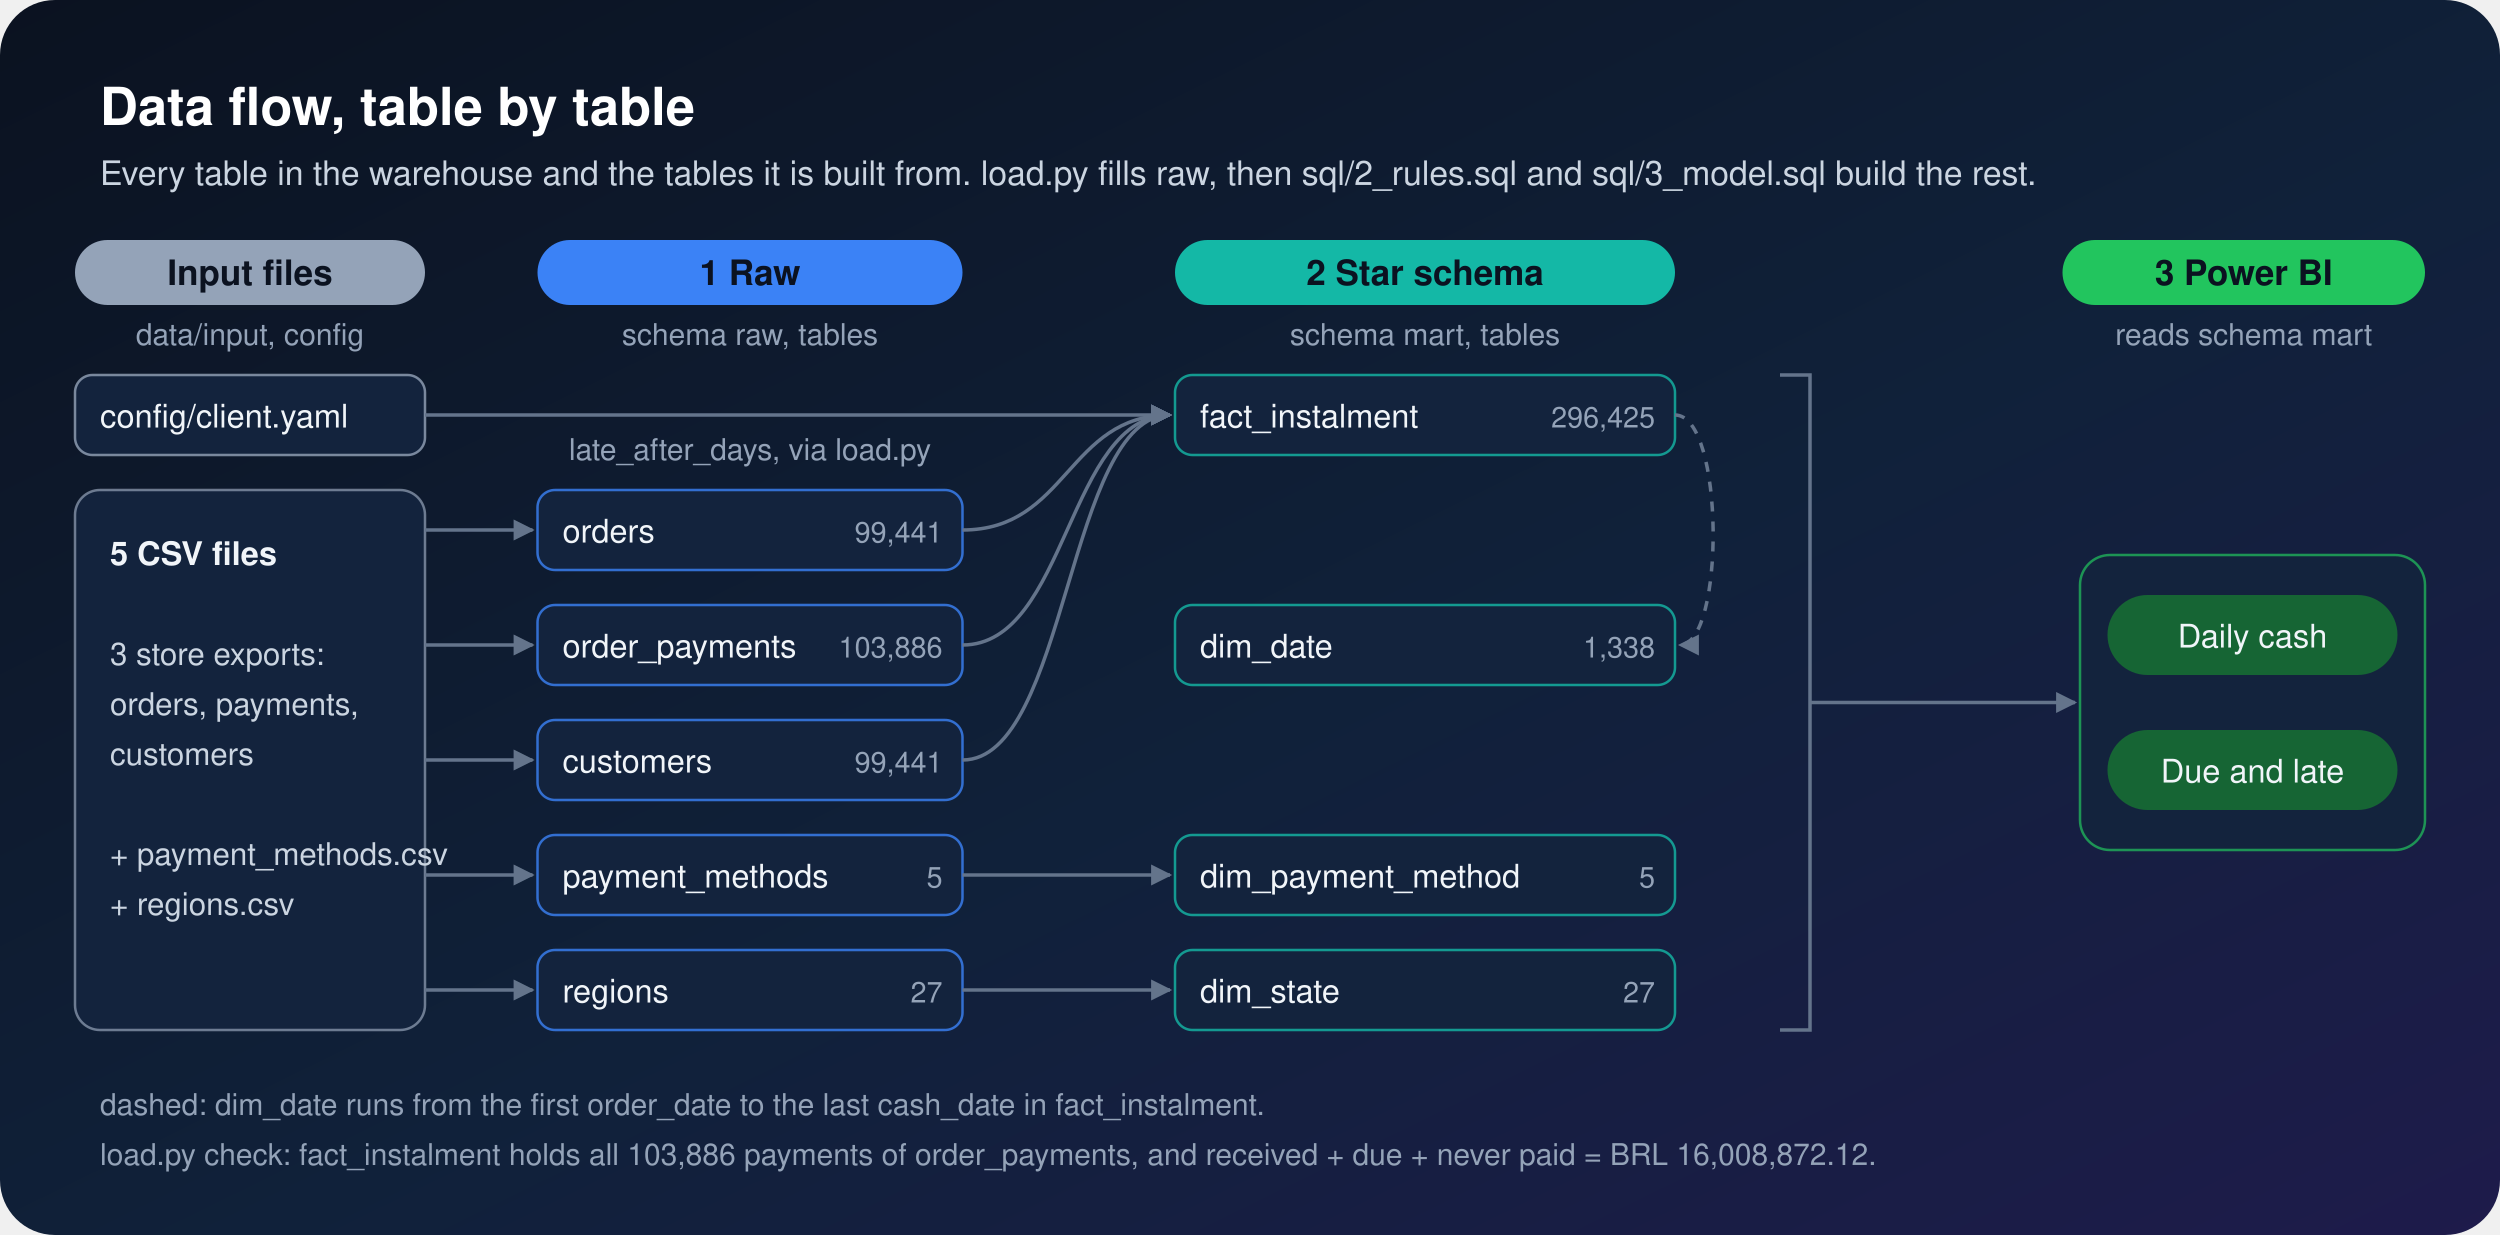
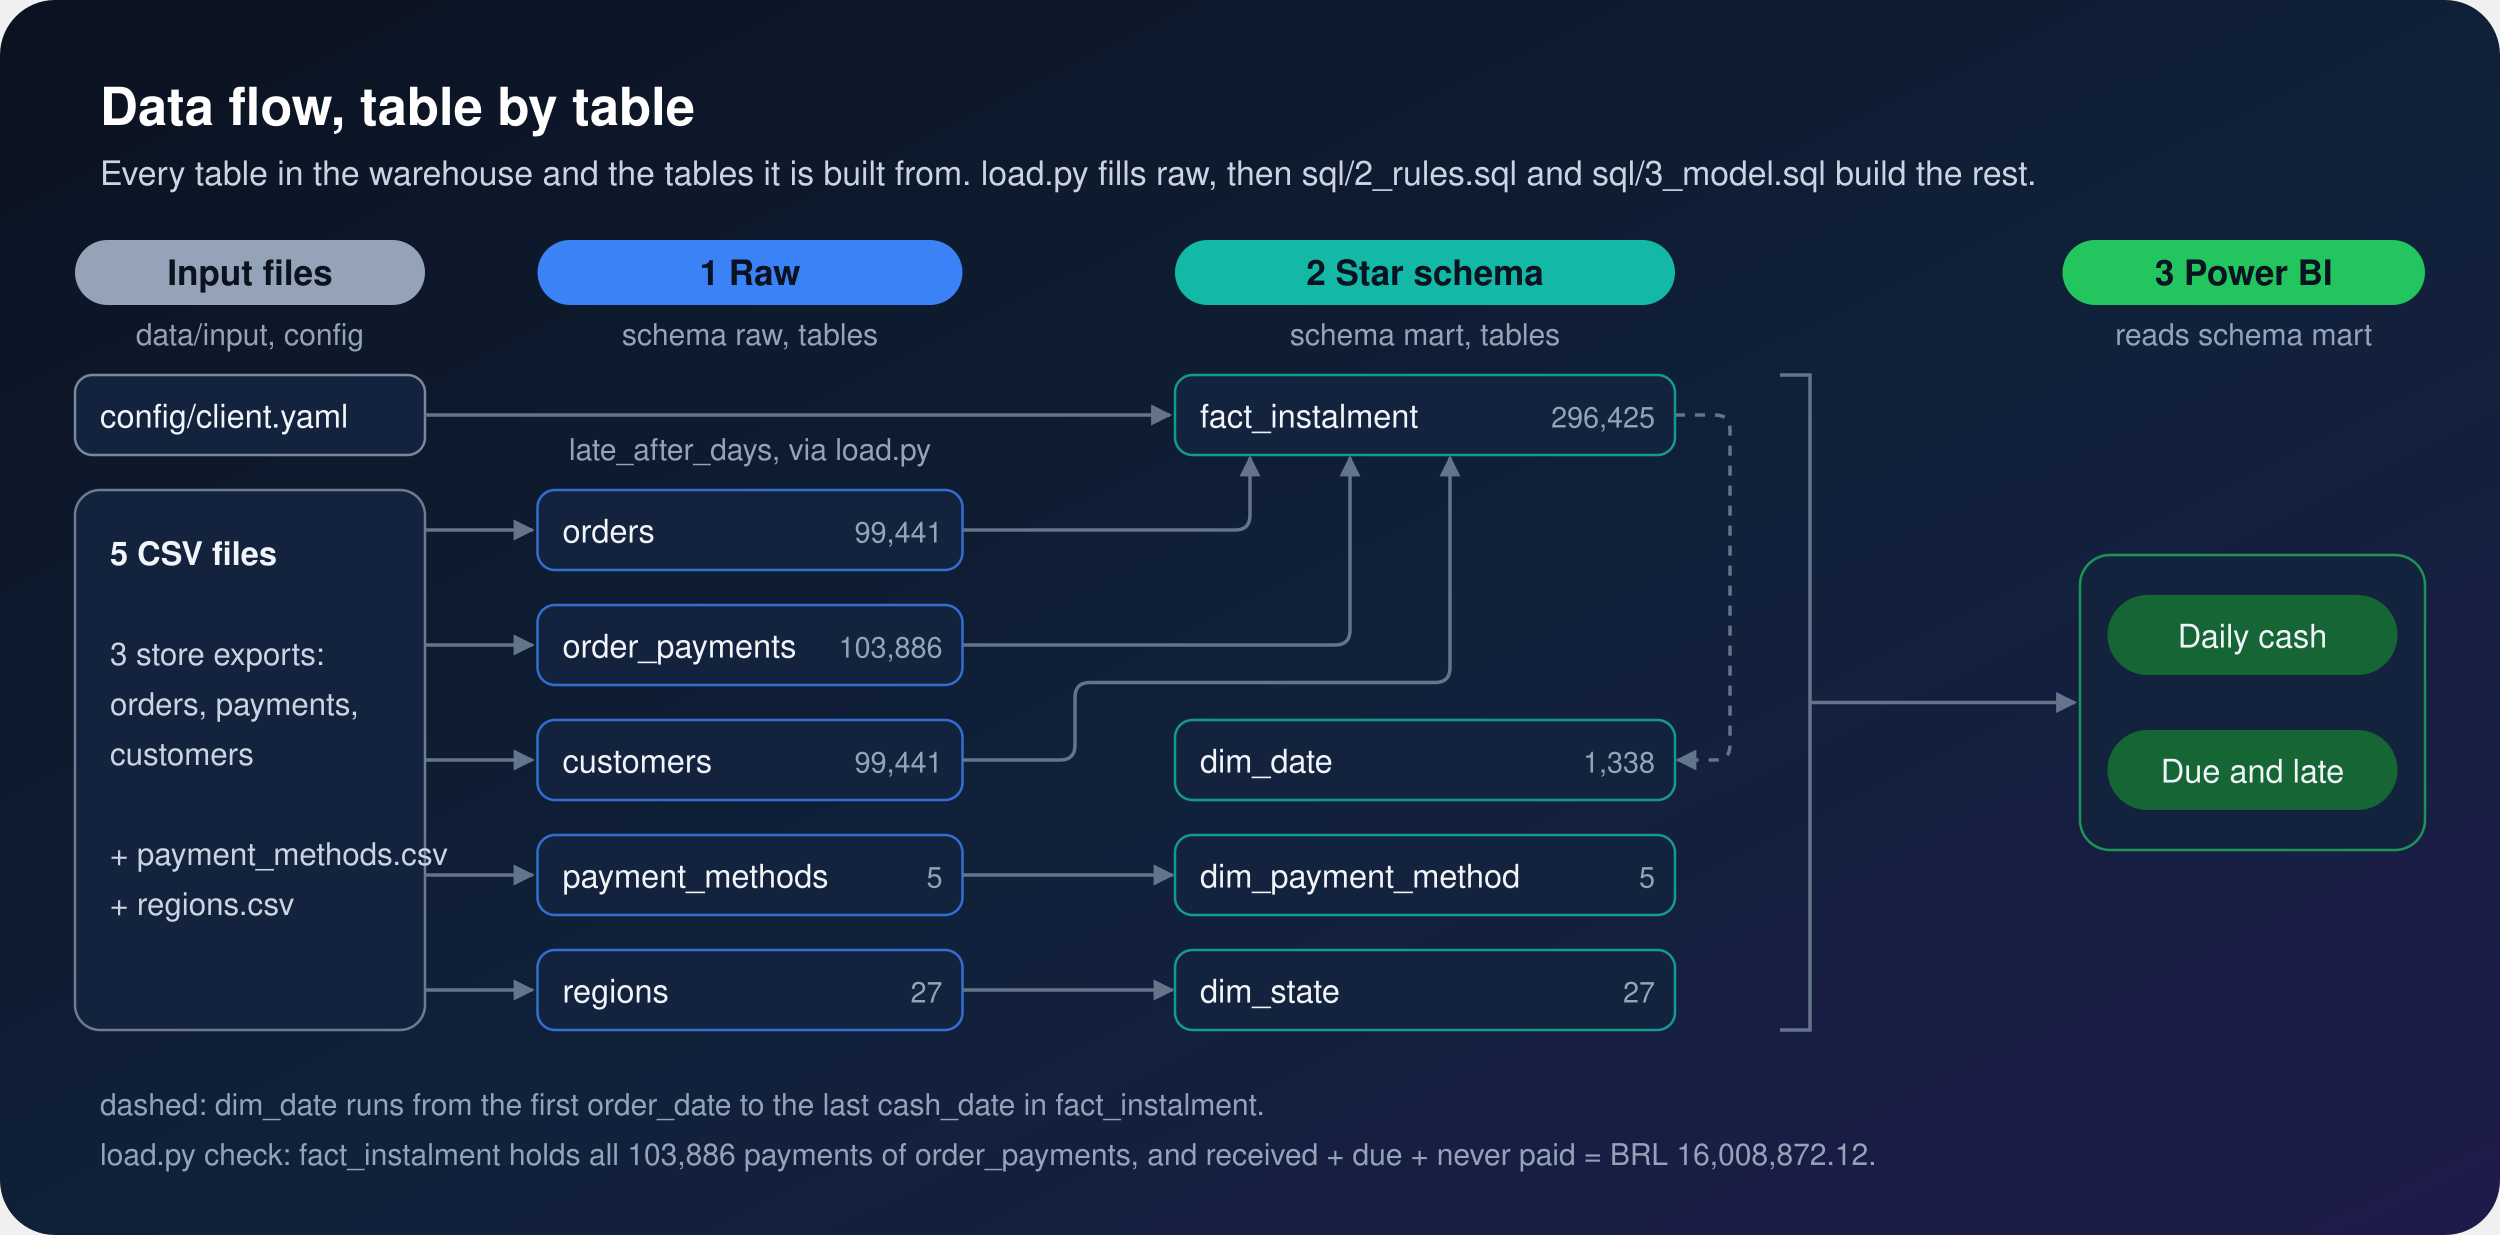
<svg xmlns="http://www.w3.org/2000/svg" viewBox="0 0 1000 494" width="1000" height="494" role="img" aria-label="Data flow, table by table: 5 input files load into 5 raw tables (orders 99,441, order_payments 103,886, customers 99,441, payment_methods 5, regions 27 rows). The cash rules turn every payment into one row per instalment, fact_instalment (296,425 rows), using late_after_days from config/client.yaml. dim_date (1,338 days) runs from the first order to the last instalment, dim_payment_method (5) and dim_state (27) come from the two mapping files. load.py then checks that the fact holds all 103,886 payments and that the money adds up to BRL 16,008,872.12. Power BI reads the star schema into two pages.">
  <defs>
    <linearGradient id="bg" x1="0" y1="0" x2="1" y2="1">
      <stop offset="0" stop-color="#0B1220" />
      <stop offset="0.55" stop-color="#10213A" />
      <stop offset="1" stop-color="#1E1B4B" />
    </linearGradient>
    <marker id="arrow" viewBox="0 0 10 10" refX="9" refY="5" markerWidth="6" markerHeight="6" orient="auto">
      <path d="M0 0 L10 5 L0 10 Z" fill="#64748B" />
    </marker>
  </defs>
  <style>
    text { font-family: "Segoe UI", -apple-system, Helvetica, Arial, sans-serif; }
    .title { font-size: 21px; font-weight: 700; fill: #FFFFFF; }
    .sub { font-size: 13.5px; fill: #CBD5E1; }
    .layer { font-size: 14px; font-weight: 700; fill: #0B1220; }
    .where { font-size: 12px; fill: #94A3B8; }
    .name { font-size: 13px; fill: #F1F5F9; }
    .count { font-size: 11.5px; fill: #94A3B8; }
    .col { font-size: 12.5px; fill: #E2E8F0; }
    .key { font-size: 11px; font-weight: 700; }
    .edge { fill: none; stroke: #64748B; stroke-width: 1.4; }
  </style>
  <rect width="1000" height="494" rx="22" fill="url(#bg)" />
  <text x="40" y="50" class="title">Data flow, table by table</text>
  <text x="40" y="74" class="sub">Every table in the warehouse and the tables it is built from. load.py fills raw, then sql/2_rules.sql and sql/3_model.sql build the rest.</text>
  <rect x="30" y="96" width="140" height="26" rx="13" fill="#94A3B8" />
  <text x="100.0" y="114" class="layer" text-anchor="middle">Input files</text>
  <text x="100.0" y="138" class="where" text-anchor="middle">data/input, config</text>
  <rect x="215" y="96" width="170" height="26" rx="13" fill="#3B82F6" />
  <text x="300.0" y="114" class="layer" text-anchor="middle">1  Raw</text>
  <text x="300.0" y="138" class="where" text-anchor="middle">schema raw, tables</text>
  <rect x="470" y="96" width="200" height="26" rx="13" fill="#14B8A6" />
  <text x="570.0" y="114" class="layer" text-anchor="middle">2  Star schema</text>
  <text x="570.0" y="138" class="where" text-anchor="middle">schema mart, tables</text>
  <rect x="825" y="96" width="145" height="26" rx="13" fill="#22C55E" />
  <text x="897.5" y="114" class="layer" text-anchor="middle">3  Power BI</text>
  <text x="897.5" y="138" class="where" text-anchor="middle">reads schema mart</text>
  <rect x="30" y="150" width="140" height="32" rx="7" fill="#13233D" stroke="#94A3B8" stroke-opacity="0.8" />
  <text x="40" y="171" class="name">config/client.yaml</text>
  <rect x="30" y="196" width="140" height="216" rx="10" fill="#13233D" stroke="#94A3B8" stroke-opacity="0.7" />
  <text x="44" y="226" class="name" font-weight="700">5 CSV files</text>
  <text x="44" y="246" class="count" style="fill:#CBD5E1;font-size:12.5px" />
  <text x="44" y="266" class="count" style="fill:#CBD5E1;font-size:12.5px">3 store exports:</text>
  <text x="44" y="286" class="count" style="fill:#CBD5E1;font-size:12.5px">orders, payments,</text>
  <text x="44" y="306" class="count" style="fill:#CBD5E1;font-size:12.5px">customers</text>
  <text x="44" y="326" class="count" style="fill:#CBD5E1;font-size:12.5px" />
  <text x="44" y="346" class="count" style="fill:#CBD5E1;font-size:12.5px">+ payment_methods.csv</text>
  <text x="44" y="366" class="count" style="fill:#CBD5E1;font-size:12.5px">+ regions.csv</text>
  <line x1="170" y1="212.0" x2="213" y2="212.0" class="edge" marker-end="url(#arrow)" />
  <line x1="170" y1="258.0" x2="213" y2="258.0" class="edge" marker-end="url(#arrow)" />
  <line x1="170" y1="304.0" x2="213" y2="304.0" class="edge" marker-end="url(#arrow)" />
  <line x1="170" y1="350.0" x2="213" y2="350.0" class="edge" marker-end="url(#arrow)" />
  <line x1="170" y1="396.0" x2="213" y2="396.0" class="edge" marker-end="url(#arrow)" />
  <rect x="215" y="196" width="170" height="32" rx="7" fill="#13233D" stroke="#3B82F6" stroke-opacity="0.8" />
  <text x="225" y="217" class="name">orders</text>
  <text x="377" y="217" class="count" text-anchor="end">99,441</text>
  <rect x="215" y="242" width="170" height="32" rx="7" fill="#13233D" stroke="#3B82F6" stroke-opacity="0.8" />
  <text x="225" y="263" class="name">order_payments</text>
  <text x="377" y="263" class="count" text-anchor="end">103,886</text>
  <rect x="215" y="288" width="170" height="32" rx="7" fill="#13233D" stroke="#3B82F6" stroke-opacity="0.8" />
  <text x="225" y="309" class="name">customers</text>
  <text x="377" y="309" class="count" text-anchor="end">99,441</text>
  <rect x="215" y="334" width="170" height="32" rx="7" fill="#13233D" stroke="#3B82F6" stroke-opacity="0.8" />
  <text x="225" y="355" class="name">payment_methods</text>
  <text x="377" y="355" class="count" text-anchor="end">5</text>
  <rect x="215" y="380" width="170" height="32" rx="7" fill="#13233D" stroke="#3B82F6" stroke-opacity="0.8" />
  <text x="225" y="401" class="name">regions</text>
  <text x="377" y="401" class="count" text-anchor="end">27</text>
  <rect x="470" y="150" width="200" height="32" rx="7" fill="#13233D" stroke="#14B8A6" stroke-opacity="0.8" />
  <text x="480" y="171" class="name">fact_instalment</text>
  <text x="662" y="171" class="count" text-anchor="end">296,425</text>
-   <rect x="470" y="242" width="200" height="32" rx="7" fill="#13233D" stroke="#14B8A6" stroke-opacity="0.8" />
-   <text x="480" y="263" class="name">dim_date</text>
-   <text x="662" y="263" class="count" text-anchor="end">1,338</text>
+   <rect x="470" y="288" width="200" height="32" rx="7" fill="#13233D" stroke="#14B8A6" stroke-opacity="0.8" />
+   <text x="480" y="309" class="name">dim_date</text>
+   <text x="662" y="309" class="count" text-anchor="end">1,338</text>
  <rect x="470" y="334" width="200" height="32" rx="7" fill="#13233D" stroke="#14B8A6" stroke-opacity="0.8" />
  <text x="480" y="355" class="name">dim_payment_method</text>
  <text x="662" y="355" class="count" text-anchor="end">5</text>
  <rect x="470" y="380" width="200" height="32" rx="7" fill="#13233D" stroke="#14B8A6" stroke-opacity="0.8" />
  <text x="480" y="401" class="name">dim_state</text>
  <text x="662" y="401" class="count" text-anchor="end">27</text>
  <line x1="170" y1="166.0" x2="468" y2="166.0" class="edge" marker-end="url(#arrow)" />
  <text x="300" y="184.0" class="where" text-anchor="middle">late_after_days, via load.py</text>
-   <path d="M385 212.0 C427 212.0 427 166.0 468 166.0" class="edge" marker-end="url(#arrow)" />
-   <path d="M385 258.0 C427 258.0 427 166.0 468 166.0" class="edge" marker-end="url(#arrow)" />
-   <path d="M385 304.0 C427 304.0 427 166.0 468 166.0" class="edge" marker-end="url(#arrow)" />
-   <path d="M385 350.0 C427 350.0 427 350.0 468 350.0" class="edge" marker-end="url(#arrow)" />
-   <path d="M385 396.0 C427 396.0 427 396.0 468 396.0" class="edge" marker-end="url(#arrow)" />
-   <path d="M670 166.0 C690 166.0 690 258.0 672 258.0" class="edge" stroke-dasharray="4 4" marker-end="url(#arrow)" />
+   <path d="M385 212 L494 212 Q500 212 500 206 L500 183" class="edge" marker-end="url(#arrow)" />
+   <path d="M385 258 L534 258 Q540 258 540 252 L540 183" class="edge" marker-end="url(#arrow)" />
+   <path d="M385 304 L424 304 Q430 304 430 298 L430 279 Q430 273 436 273 L574 273 Q580 273 580 267 L580 183" class="edge" marker-end="url(#arrow)" />
+   <path d="M385 350 L469 350" class="edge" marker-end="url(#arrow)" />
+   <path d="M385 396 L469 396" class="edge" marker-end="url(#arrow)" />
+   <path d="M670 166 L686 166 Q692 166 692 172 L692 298 Q692 304 686 304 L671 304" class="edge" stroke-dasharray="4 4" marker-end="url(#arrow)" />
  <path d="M712 150 H724 V412 H712" class="edge" stroke="#14B8A6" />
  <line x1="724" y1="281.0" x2="830" y2="281.0" class="edge" stroke="#22C55E" marker-end="url(#arrow)" />
  <rect x="832" y="222.0" width="138" height="118" rx="12" fill="#13233D" stroke="#22C55E" stroke-opacity="0.7" />
  <rect x="843" y="238.0" width="116" height="32" rx="16" fill="#166534" />
  <text x="901" y="259.0" class="name" text-anchor="middle">Daily cash</text>
  <rect x="843" y="292.0" width="116" height="32" rx="16" fill="#166534" />
  <text x="901" y="313.0" class="name" text-anchor="middle">Due and late</text>
  <text x="40" y="446" class="where">dashed: dim_date runs from the first order_date to the last cash_date in fact_instalment.</text>
  <text x="40" y="466" class="where">load.py check: fact_instalment holds all 103,886 payments of order_payments, and received + due + never paid = BRL 16,008,872.12.</text>
</svg>
